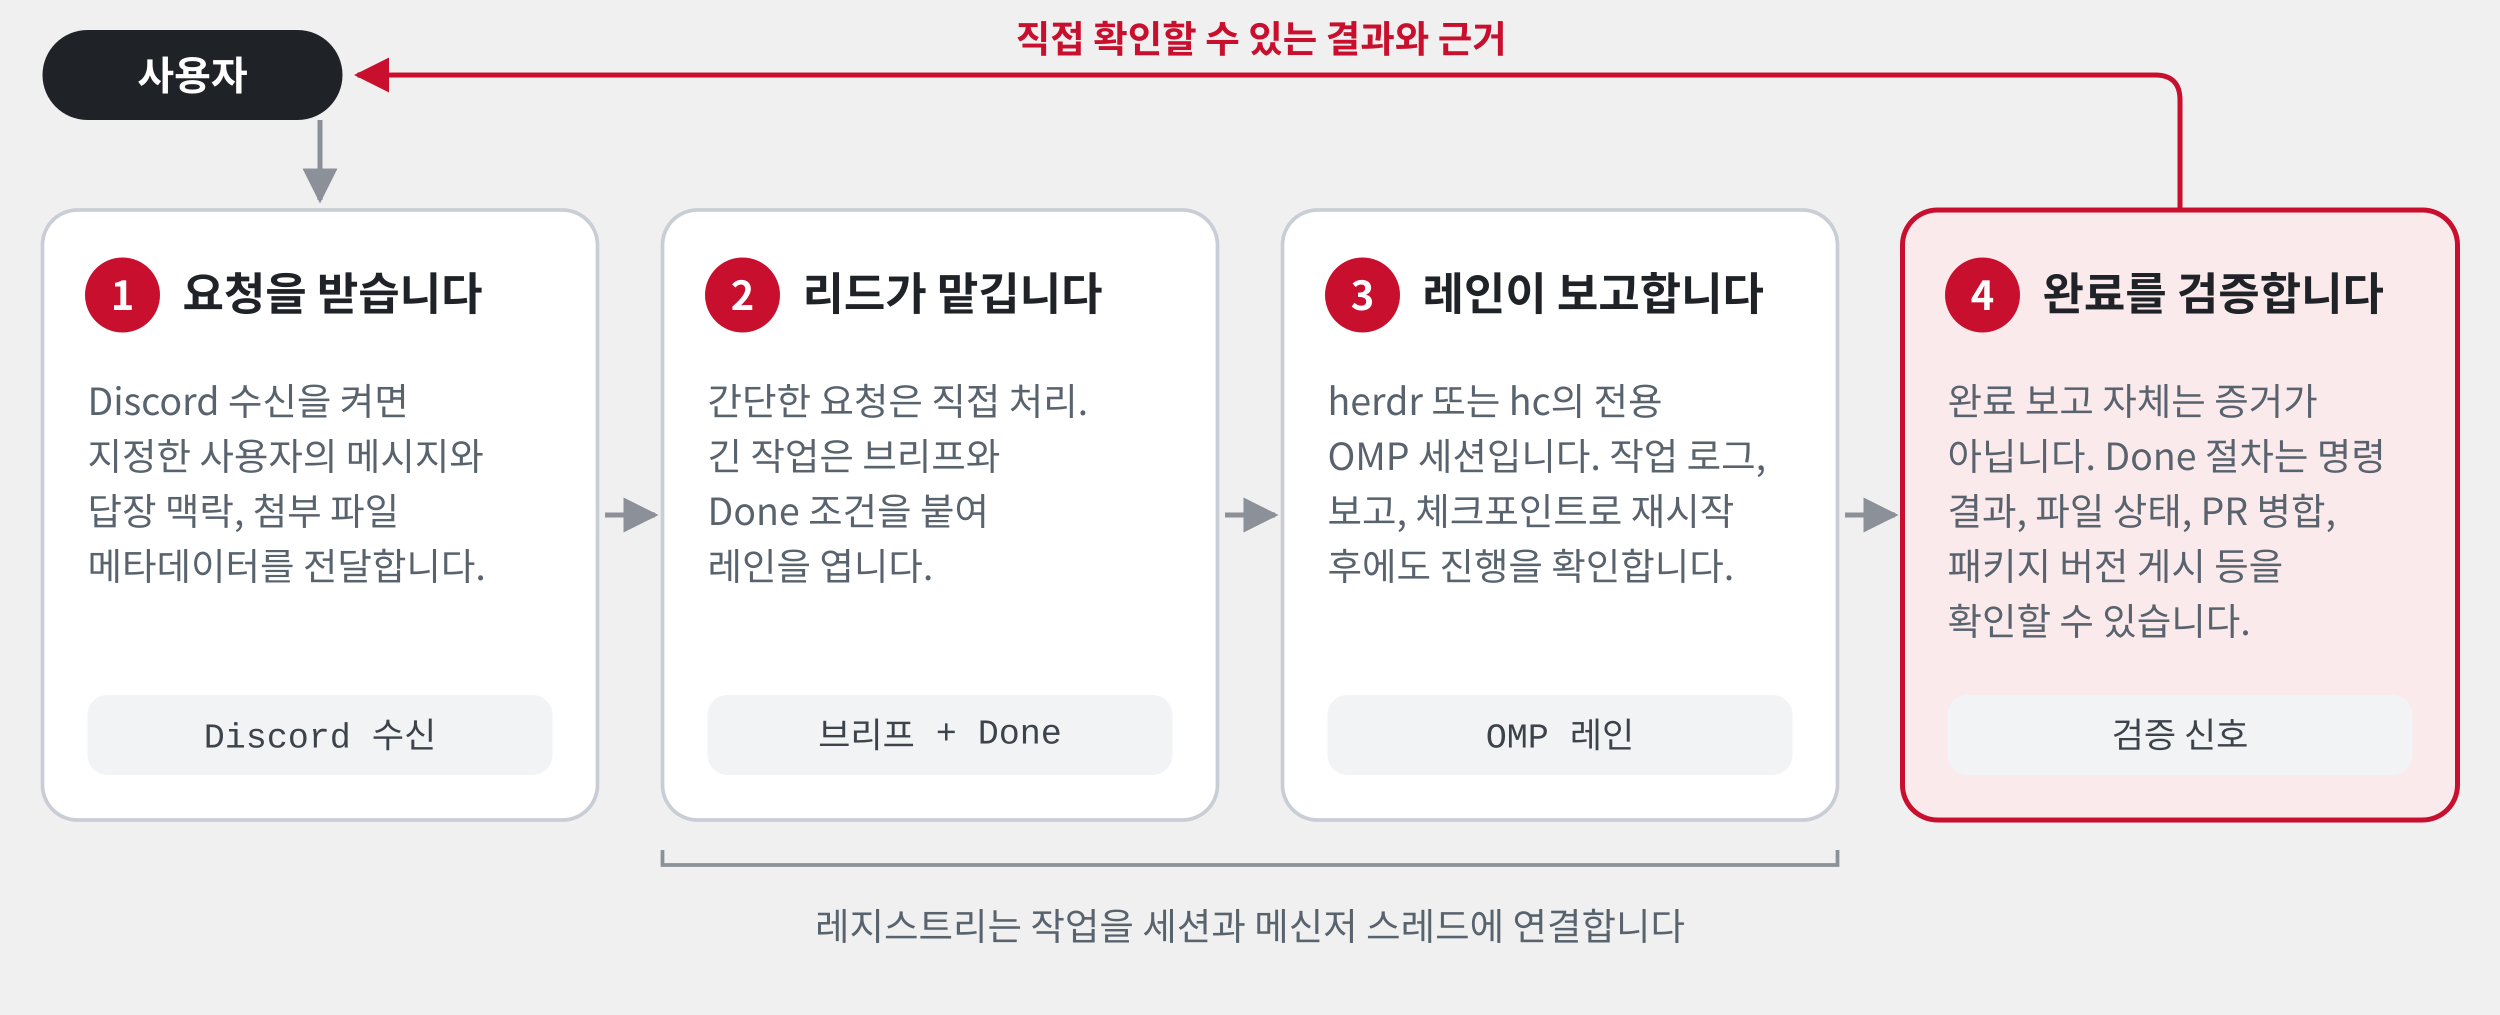
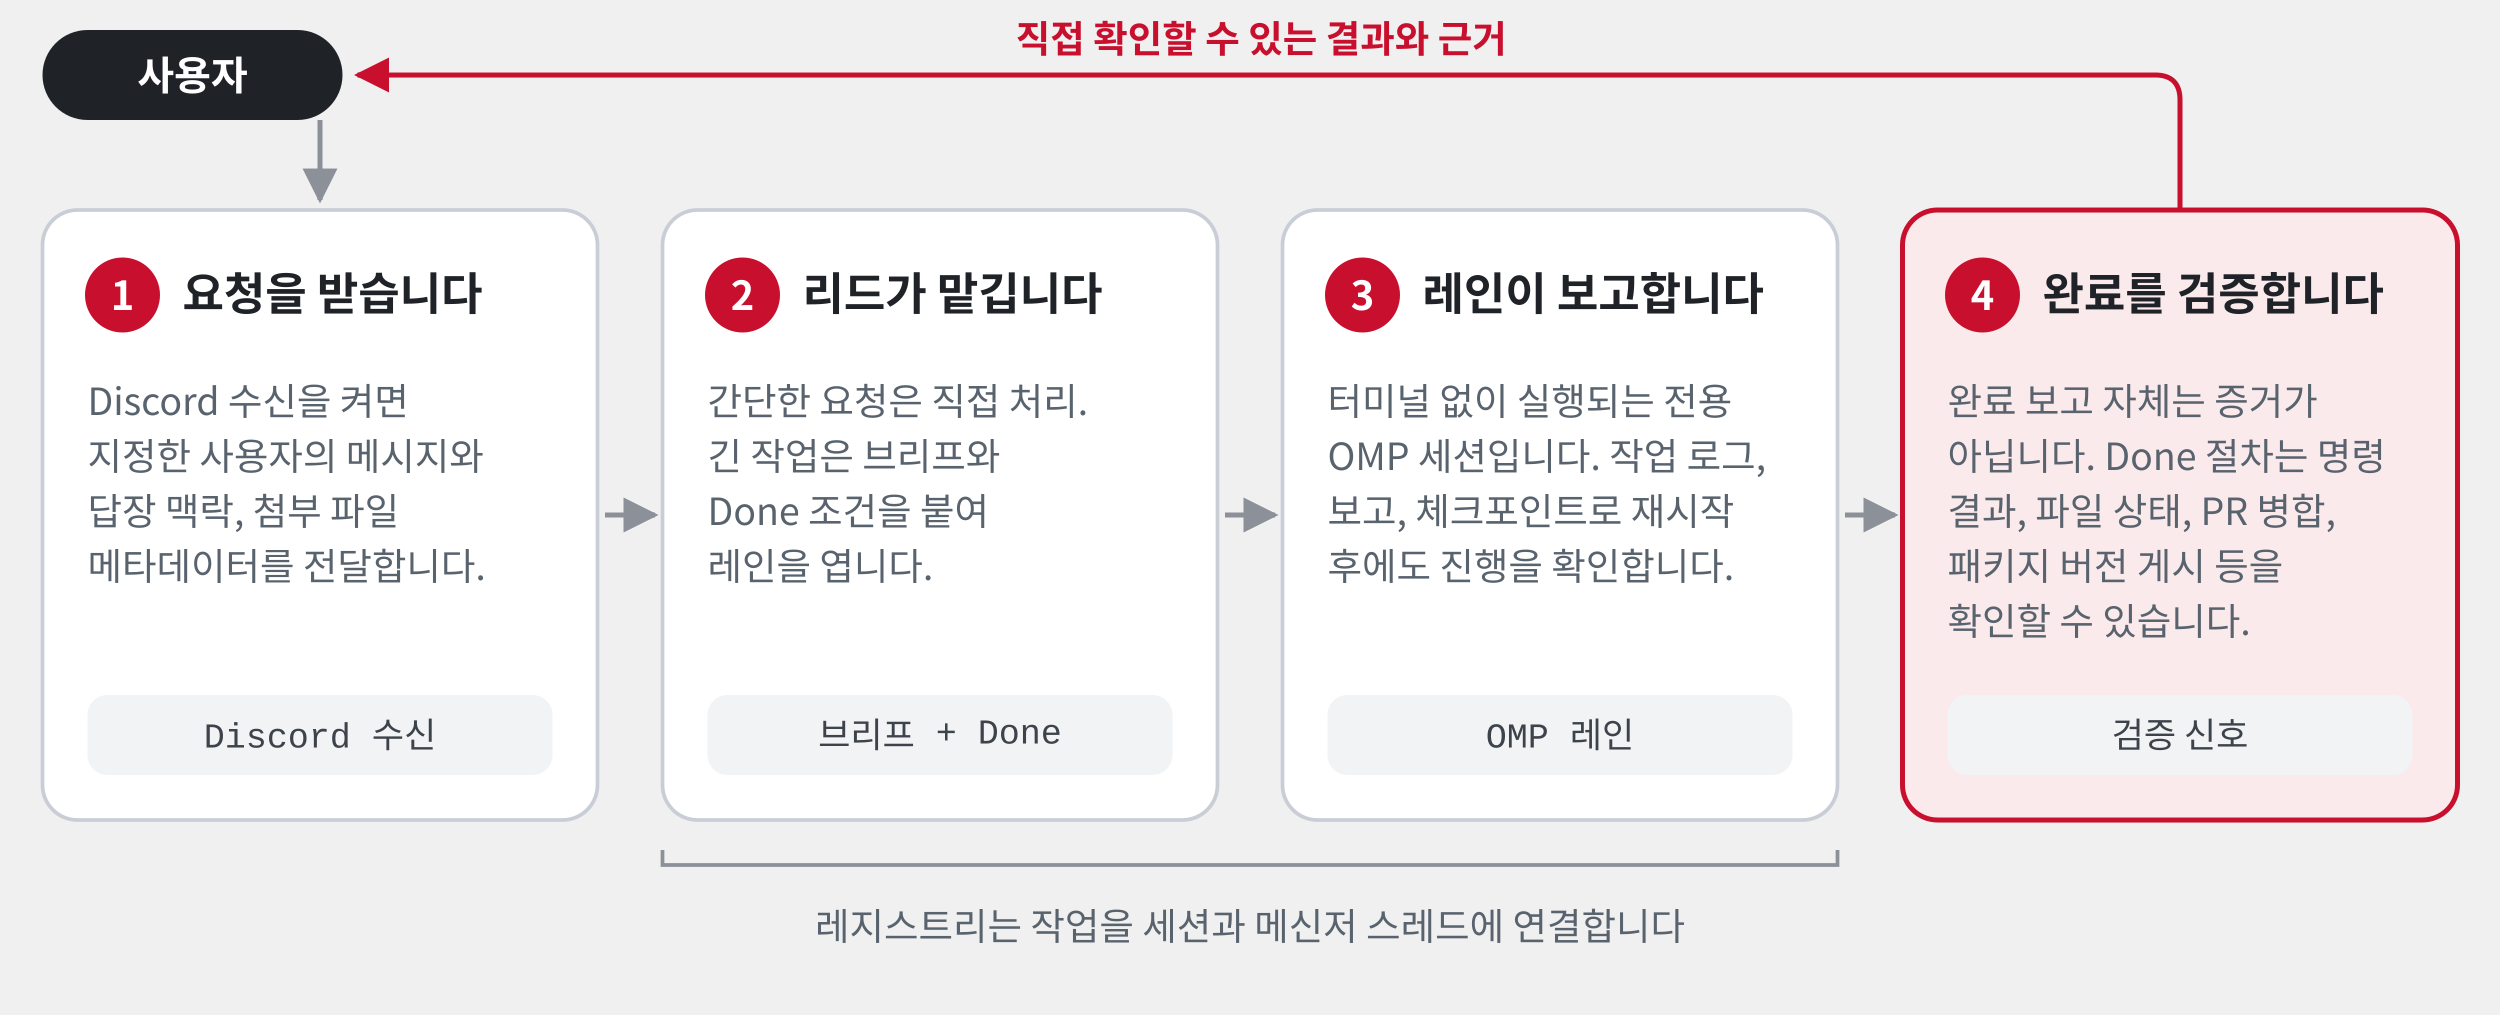
<svg xmlns="http://www.w3.org/2000/svg" viewBox="0 0 1000 406" width="1000" height="406" role="img" aria-labelledby="title desc" font-family="-apple-system, BlinkMacSystemFont, 'Apple SD Gothic Neo', 'Malgun Gothic', 'Noto Sans KR', 'Noto Sans CJK KR', 'Segoe UI', sans-serif">
  <defs>
    <marker id="arrow" viewBox="0 0 10 10" refX="9" refY="5" markerWidth="7" markerHeight="7" orient="auto-start-reverse">
      <path d="M0,0 L10,5 L0,10 z" fill="#8b9099" />
    </marker>
    <marker id="arrow-accent" viewBox="0 0 10 10" refX="9" refY="5" markerWidth="7" markerHeight="7" orient="auto-start-reverse">
      <path d="M0,0 L10,5 L0,10 z" fill="#c8102e" />
    </marker>
  </defs>
  <rect x="17" y="12" width="120" height="36" rx="18" fill="#1f2328" />
  <text x="77.0" y="36" text-anchor="middle" font-size="16" font-weight="600" fill="#ffffff">사용자</text>
  <path d="M128.0 48 V80" stroke="#8b9099" stroke-width="2" fill="none" marker-end="url(#arrow)" />
  <path d="M872.0 84 V40.0 Q872.0 30.0 862.0 30.0 H143" stroke="#c8102e" stroke-width="2" fill="none" marker-end="url(#arrow-accent)" />
  <text x="504.5" y="21.0" text-anchor="middle" font-size="15" fill="#c8102e" font-weight="600">직접 확인할 수 있는 결과와 근거</text>
  <g id="step-1">
    <rect x="17" y="84" width="222" height="244" rx="14" fill="#ffffff" stroke="#c9ced6" stroke-width="1.5" />
    <circle cx="49" cy="118" r="15" fill="#c8102e" />
    <text x="49" y="124" text-anchor="middle" font-size="16" font-weight="700" fill="#ffffff">1</text>
    <text x="73" y="124" font-size="18" font-weight="700" fill="#1f2328">요청을 받습니다</text>
    <text x="35" y="166" font-size="15" fill="#59636e">Discord 수신을 켜면</text>
    <text x="35" y="188" font-size="15" fill="#59636e">지정한 사용자의 메시지와</text>
    <text x="35" y="210" font-size="15" fill="#59636e">답장 맥락, 첨부 파일</text>
    <text x="35" y="232" font-size="15" fill="#59636e">메타데이터를 전달합니다.</text>
    <rect x="35" y="278" width="186" height="32" rx="8" fill="#f2f3f5" />
    <text x="128.0" y="299" text-anchor="middle" font-family="ui-monospace, SFMono-Regular, 'SF Mono', Menlo, Consolas, 'Liberation Mono', monospace" font-size="14" fill="#3d434b">Discord 수신</text>
  </g>
  <path d="M242 206.0 H262" stroke="#8b9099" stroke-width="2" fill="none" marker-end="url(#arrow)" />
  <g id="step-2">
    <rect x="265" y="84" width="222" height="244" rx="14" fill="#ffffff" stroke="#c9ced6" stroke-width="1.5" />
    <circle cx="297" cy="118" r="15" fill="#c8102e" />
    <text x="297" y="124" text-anchor="middle" font-size="16" font-weight="700" fill="#ffffff">2</text>
    <text x="321" y="124" font-size="18" font-weight="700" fill="#1f2328">리드가 맡깁니다</text>
    <text x="283" y="166" font-size="15" fill="#59636e">간단한 요청은 직접 처리.</text>
    <text x="283" y="188" font-size="15" fill="#59636e">긴 작업은 브리프와</text>
    <text x="283" y="210" font-size="15" fill="#59636e">Done 조건을 붙여</text>
    <text x="283" y="232" font-size="15" fill="#59636e">레인을 엽니다.</text>
    <rect x="283" y="278" width="186" height="32" rx="8" fill="#f2f3f5" />
    <text x="376.0" y="299" text-anchor="middle" font-family="ui-monospace, SFMono-Regular, 'SF Mono', Menlo, Consolas, 'Liberation Mono', monospace" font-size="14" fill="#3d434b">브리프 + Done</text>
  </g>
  <path d="M490 206.0 H510" stroke="#8b9099" stroke-width="2" fill="none" marker-end="url(#arrow)" />
  <g id="step-3">
    <rect x="513" y="84" width="222" height="244" rx="14" fill="#ffffff" stroke="#c9ced6" stroke-width="1.5" />
    <circle cx="545" cy="118" r="15" fill="#c8102e" />
    <text x="545" y="124" text-anchor="middle" font-size="16" font-weight="700" fill="#ffffff">3</text>
    <text x="569" y="124" font-size="18" font-weight="700" fill="#1f2328">레인이 보고합니다</text>
-     <text x="531" y="166" font-size="15" fill="#59636e">herdr 또는 hc의 전용</text>
+     <text x="531" y="166" font-size="15" fill="#59636e">터미널 없이 실행되는 전용</text>
    <text x="531" y="188" font-size="15" fill="#59636e">OMP 세션입니다. 작업 로그,</text>
    <text x="531" y="210" font-size="15" fill="#59636e">보고, 체크포인트로 재시작</text>
    <text x="531" y="232" font-size="15" fill="#59636e">후에도 진행을 확인합니다.</text>
    <rect x="531" y="278" width="186" height="32" rx="8" fill="#f2f3f5" />
    <text x="624.0" y="299" text-anchor="middle" font-family="ui-monospace, SFMono-Regular, 'SF Mono', Menlo, Consolas, 'Liberation Mono', monospace" font-size="14" fill="#3d434b">OMP 레인</text>
  </g>
  <path d="M738 206.0 H758" stroke="#8b9099" stroke-width="2" fill="none" marker-end="url(#arrow)" />
  <g id="step-4">
    <rect x="761" y="84" width="222" height="244" rx="14" fill="#fbeaec" stroke="#c8102e" stroke-width="2" />
    <circle cx="793" cy="118" r="15" fill="#c8102e" />
    <text x="793" y="124" text-anchor="middle" font-size="16" font-weight="700" fill="#ffffff">4</text>
    <text x="817" y="124" font-size="18" font-weight="700" fill="#1f2328">완료를 검증합니다</text>
    <text x="779" y="166" font-size="15" fill="#59636e">완료 보고 자체는 증거가</text>
    <text x="779" y="188" font-size="15" fill="#59636e">아닙니다. Done 절차는 명령</text>
    <text x="779" y="210" font-size="15" fill="#59636e">결과, 파일 상태, PR 병합,</text>
    <text x="779" y="232" font-size="15" fill="#59636e">패키지 버전 게시 등을</text>
    <text x="779" y="254" font-size="15" fill="#59636e">확인할 수 있습니다.</text>
    <rect x="779" y="278" width="186" height="32" rx="8" fill="#f2f3f5" />
    <text x="872.0" y="299" text-anchor="middle" font-family="ui-monospace, SFMono-Regular, 'SF Mono', Menlo, Consolas, 'Liberation Mono', monospace" font-size="14" fill="#3d434b">검증 신호</text>
  </g>
  <path d="M265 340 V346 H735 V340" stroke="#8b9099" stroke-width="1.5" fill="none" />
  <text x="500.0" y="376" text-anchor="middle" font-size="15" fill="#59636e">레지스트리는 작업을 세션과 메신저 스레드에 연결합니다</text>
</svg>
